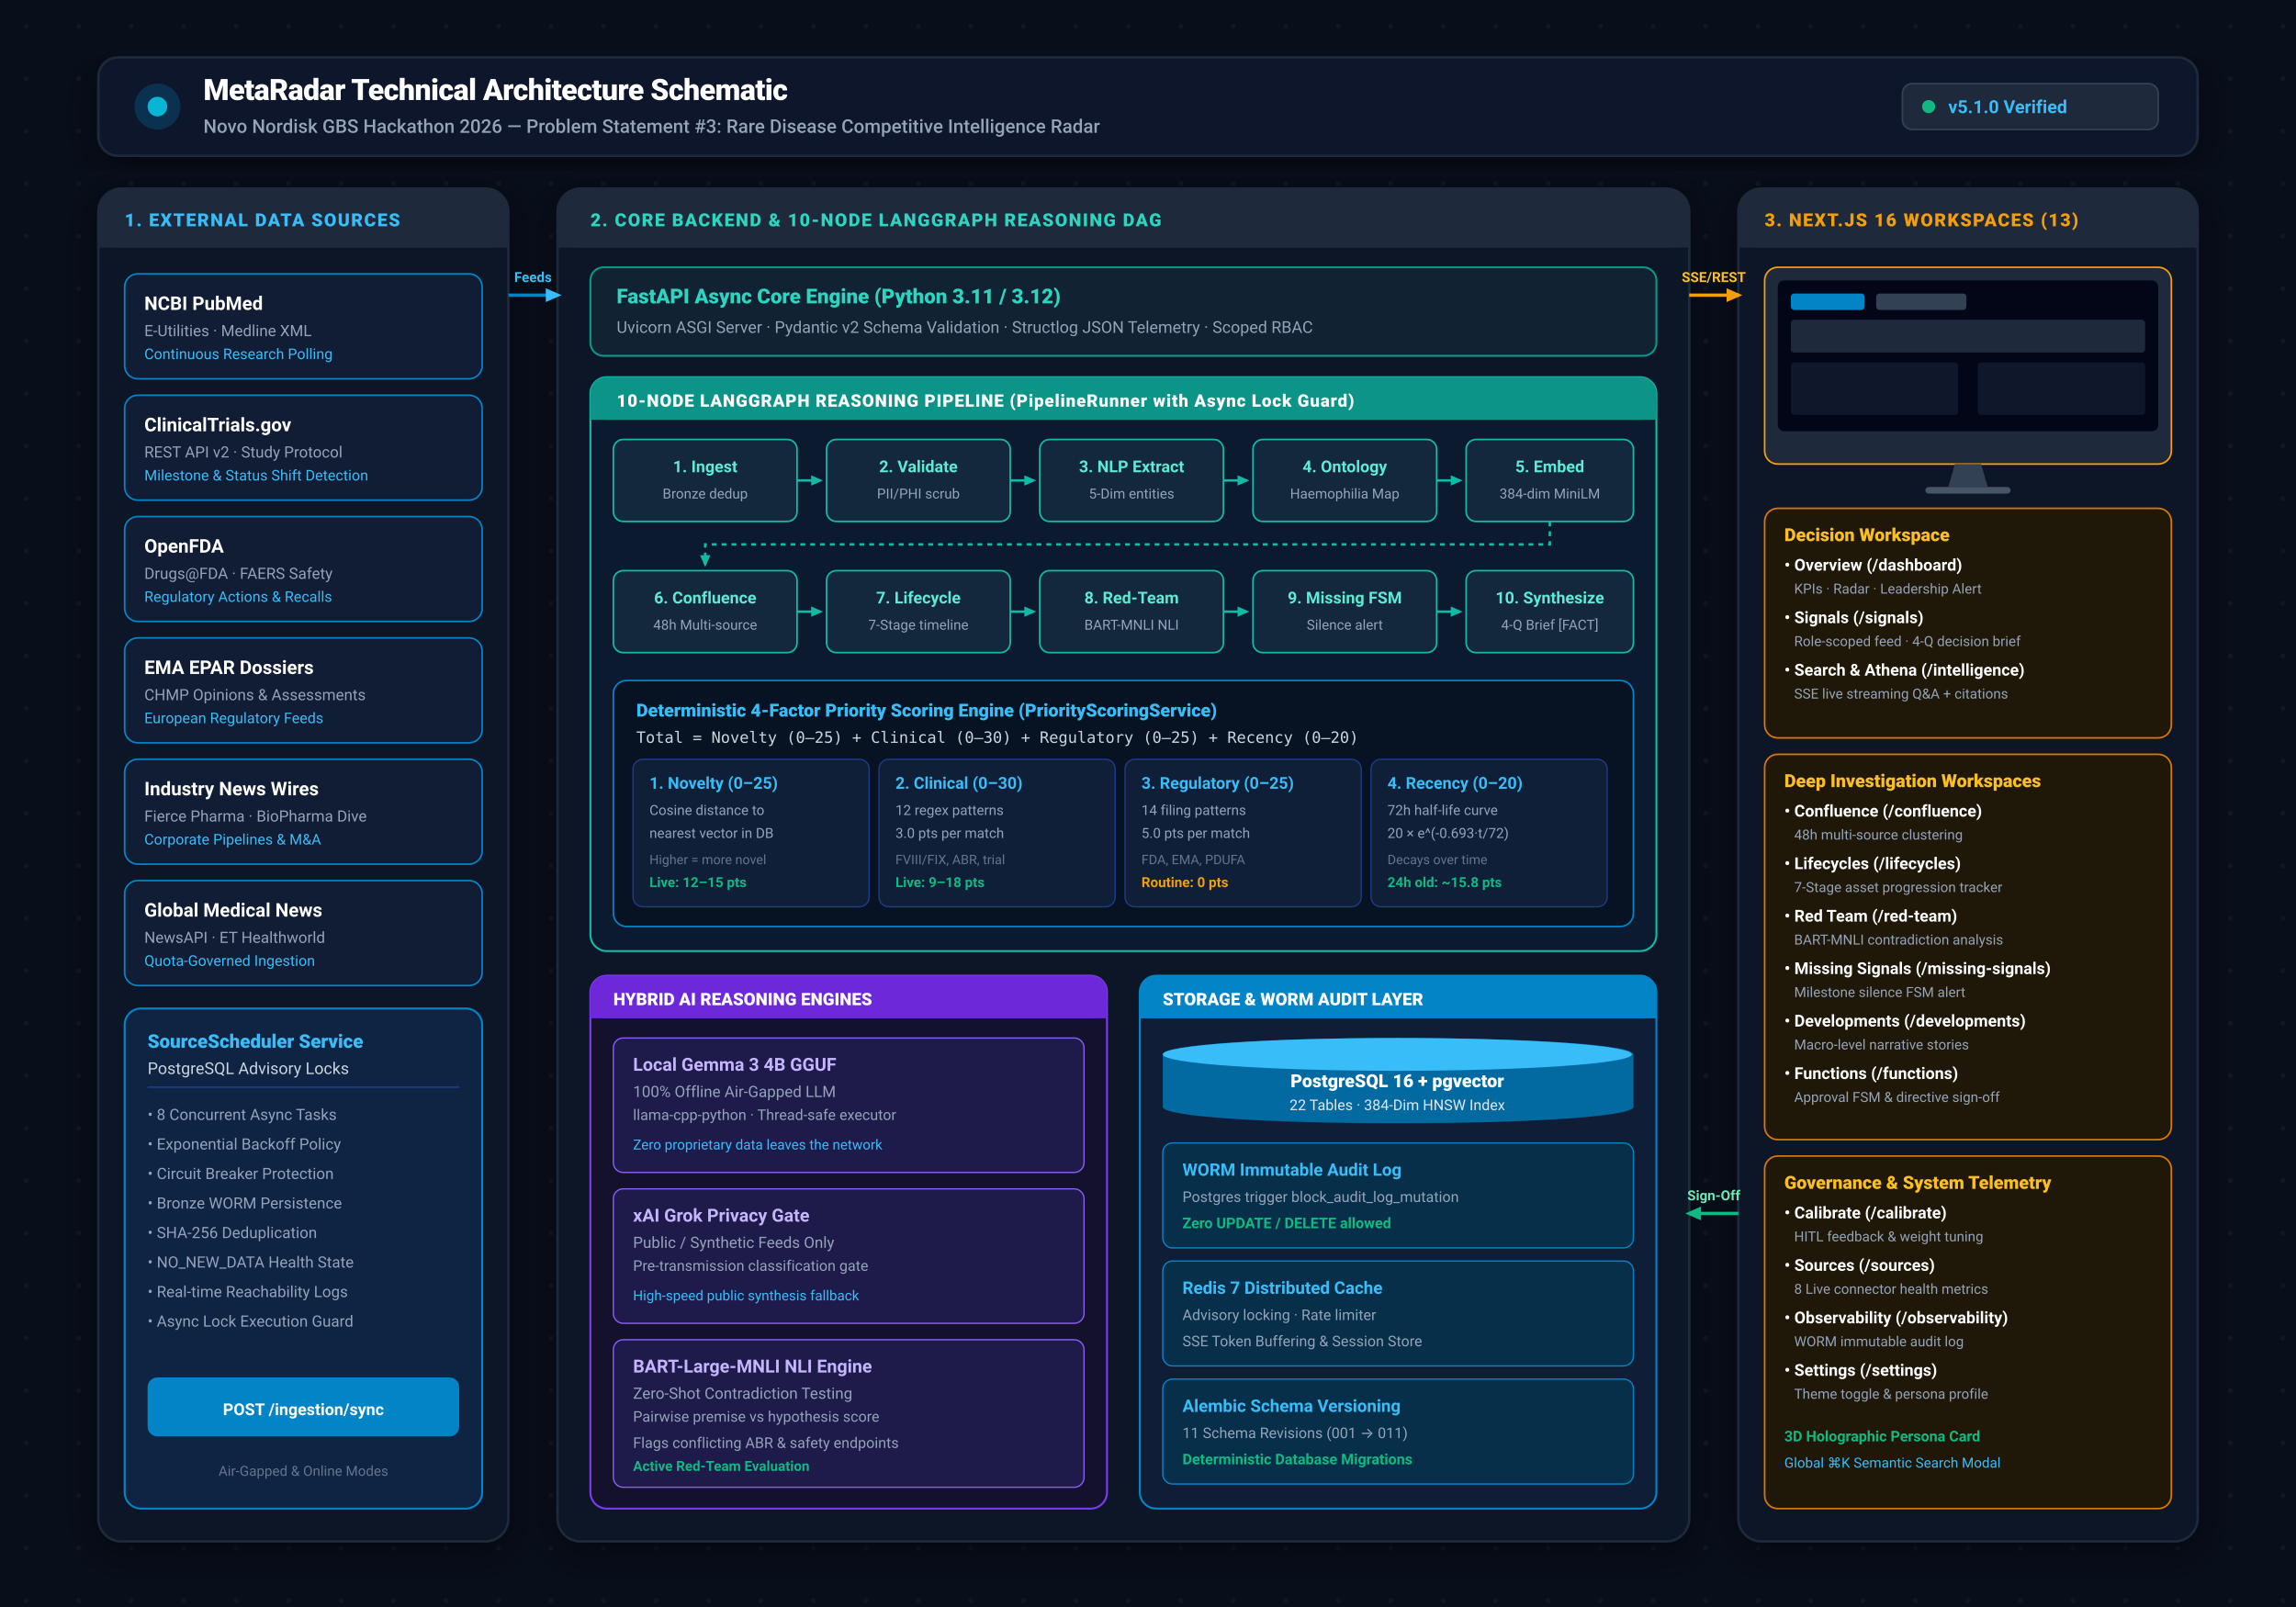
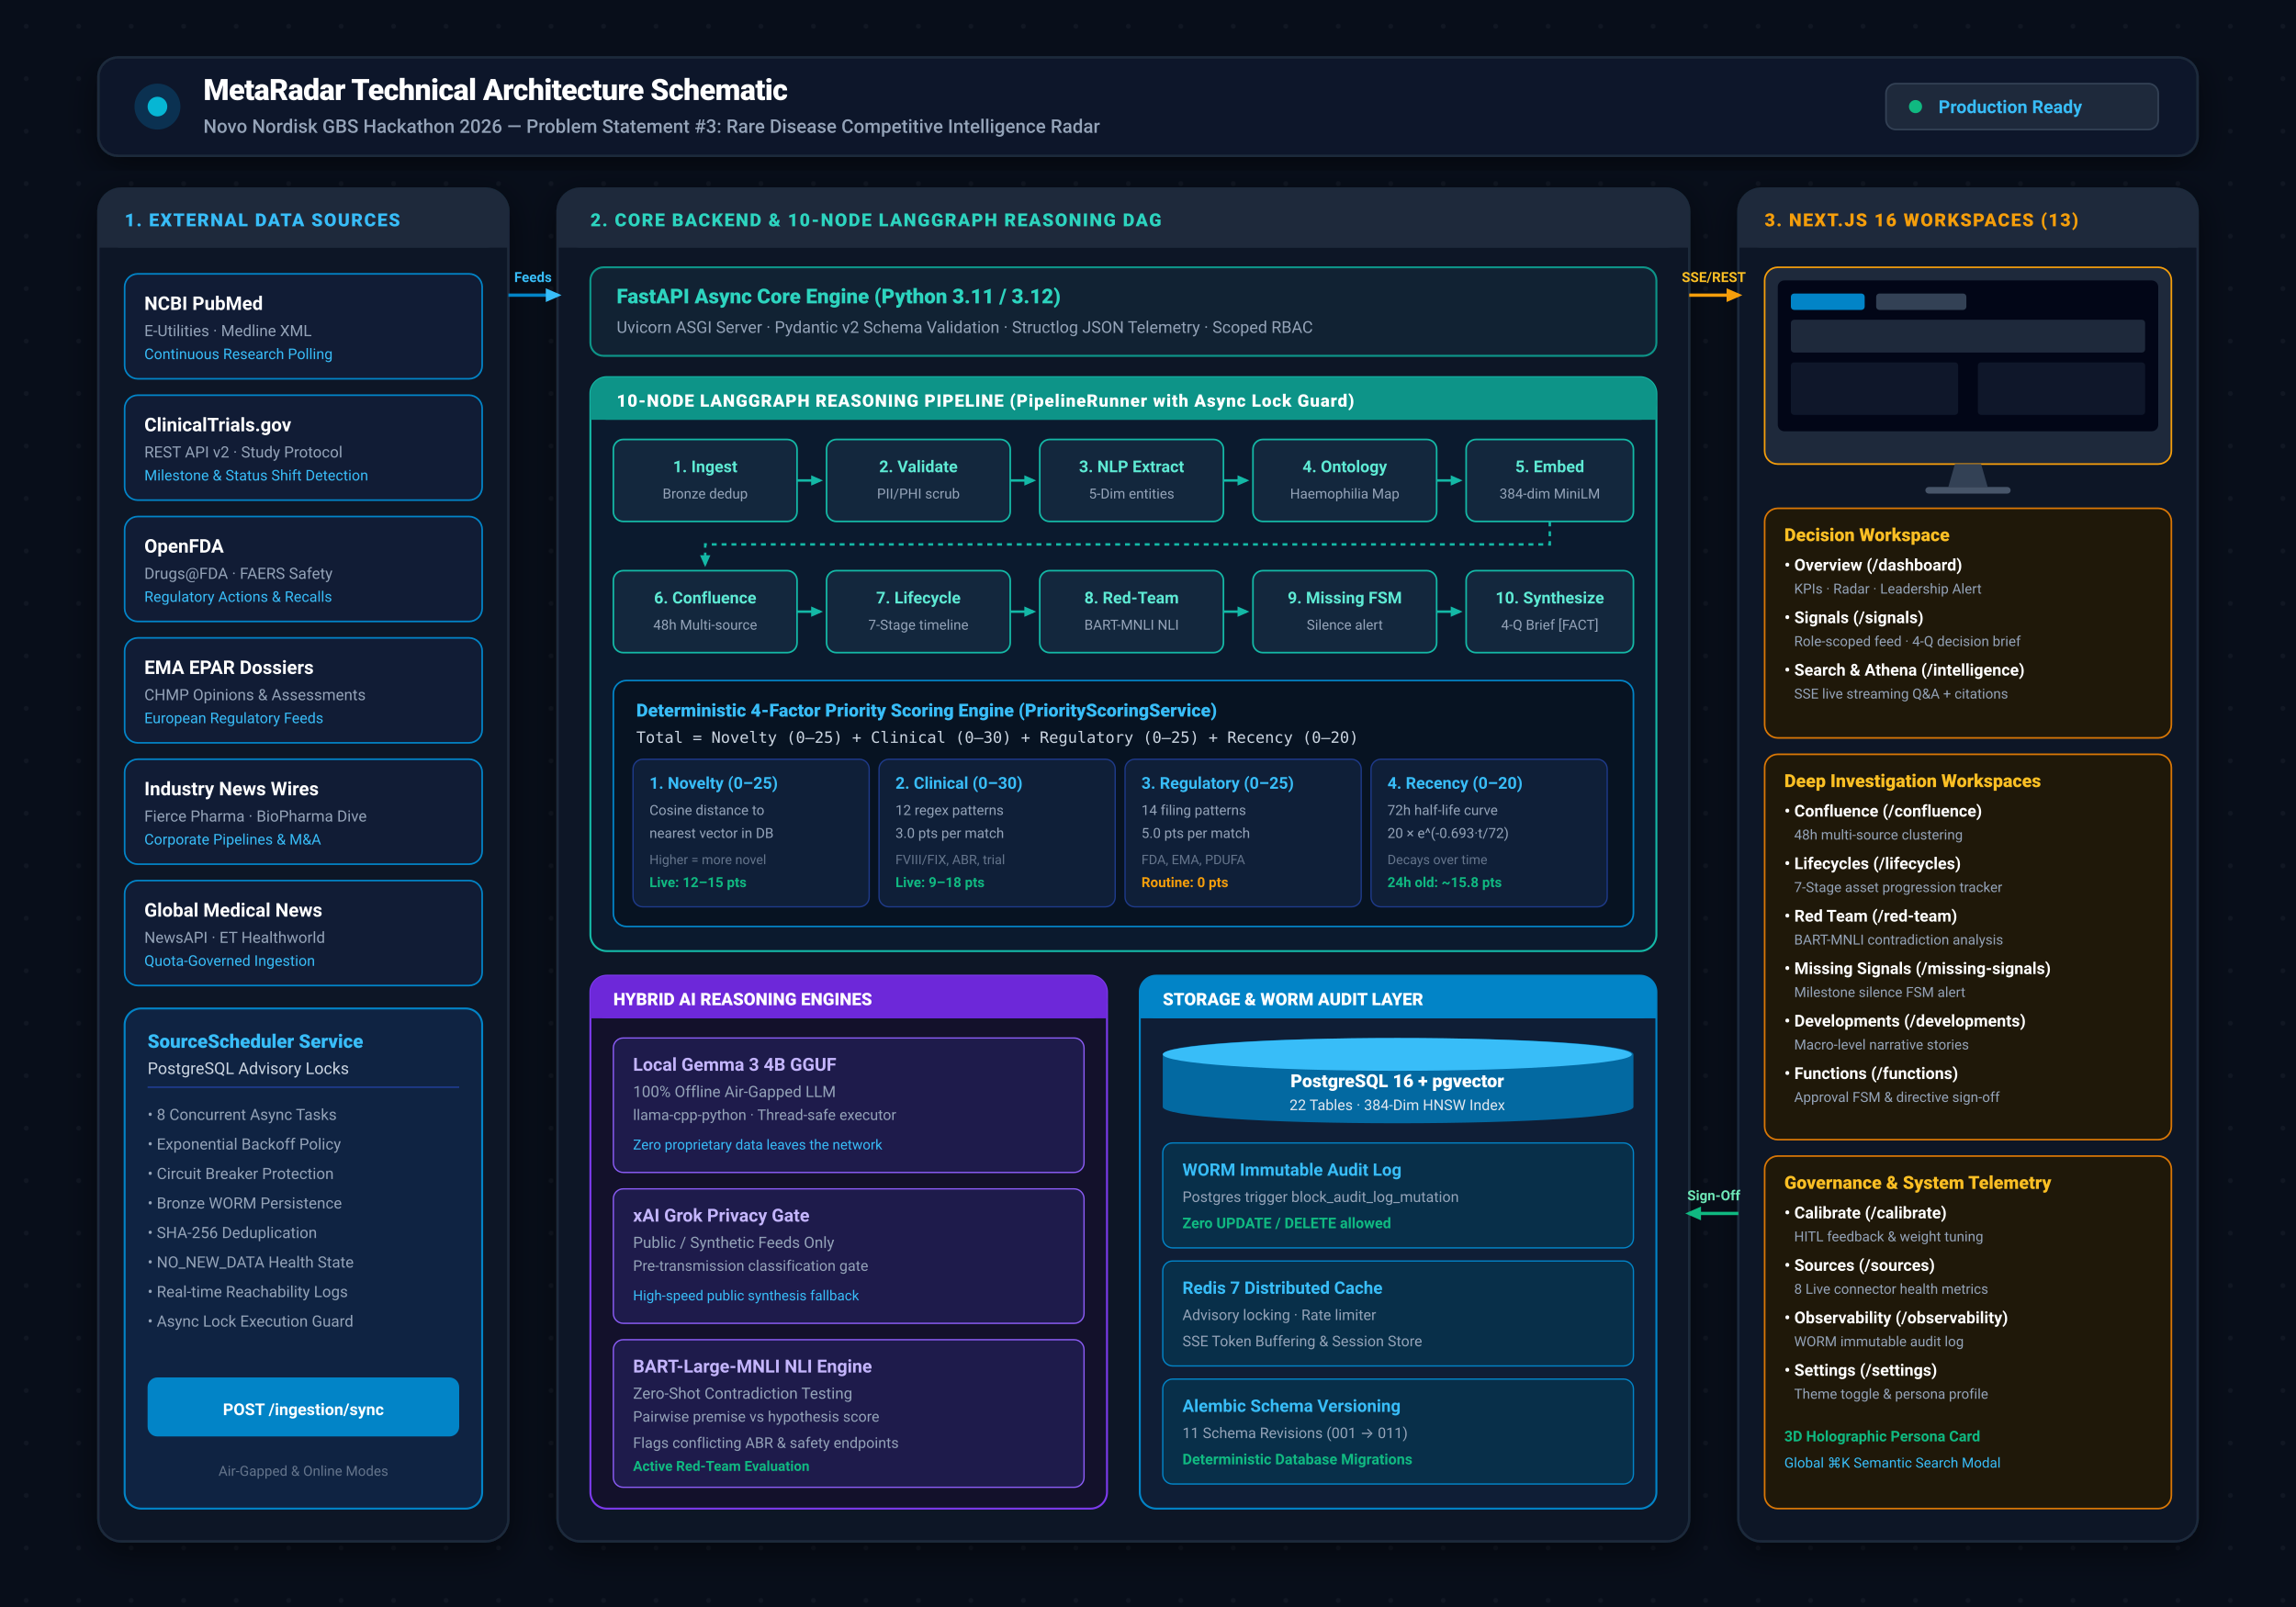
<svg xmlns="http://www.w3.org/2000/svg" viewBox="0 0 1400 980" width="100%" height="100%" style="background:#080e1a; font-family:'Plus Jakarta Sans', system-ui, -apple-system, BlinkMacSystemFont, 'Segoe UI', Roboto, sans-serif;">
  <defs>
    <marker id="arch-arrow-blue" viewBox="0 0 10 10" refX="6" refY="5" markerWidth="6" markerHeight="6" orient="auto-start-reverse">
      <path d="M 0 1.5 L 8 5 L 0 8.5 z" fill="#38bdf8" />
    </marker>
    <marker id="arch-arrow-teal" viewBox="0 0 10 10" refX="6" refY="5" markerWidth="6" markerHeight="6" orient="auto-start-reverse">
      <path d="M 0 1.5 L 8 5 L 0 8.5 z" fill="#14b8a6" />
    </marker>
    <marker id="arch-arrow-amber" viewBox="0 0 10 10" refX="6" refY="5" markerWidth="6" markerHeight="6" orient="auto-start-reverse">
      <path d="M 0 1.5 L 8 5 L 0 8.5 z" fill="#f59e0b" />
    </marker>
    <marker id="arch-arrow-green" viewBox="0 0 10 10" refX="6" refY="5" markerWidth="6" markerHeight="6" orient="auto-start-reverse">
      <path d="M 0 1.5 L 8 5 L 0 8.5 z" fill="#10b981" />
    </marker>
    <filter id="cardShadow" x="-10%" y="-10%" width="120%" height="125%">
      <feDropShadow dx="0" dy="6" stdDeviation="10" flood-color="#000000" flood-opacity="0.5" />
    </filter>
  </defs>
  <rect width="1400" height="980" fill="#080e1a" />
  <g opacity="0.06" fill="#94a3b8">
    <pattern id="archGrid" width="32" height="32" patternUnits="userSpaceOnUse">
      <circle cx="16" cy="16" r="1.5" />
    </pattern>
    <rect width="1400" height="980" fill="url(#archGrid)" />
  </g>
  <g transform="translate(60, 35)">
    <rect x="0" y="0" width="1280" height="60" rx="12" fill="#0f172a" stroke="#1e293b" stroke-width="1.5" filter="url(#cardShadow)" />
    <circle cx="36" cy="30" r="14" fill="#0284c7" opacity="0.25" />
    <circle cx="36" cy="30" r="6" fill="#06b6d4" />
    <text x="64" y="26" fill="#ffffff" font-size="18" font-weight="800" letter-spacing="-0.3">MetaRadar Technical Architecture Schematic</text>
    <text x="64" y="46" fill="#94a3b8" font-size="11.5" font-weight="500">Novo Nordisk GBS Hackathon 2026 — Problem Statement #3: Rare Disease Competitive Intelligence Radar</text>
-     <rect x="1100" y="16" width="156" height="28" rx="6" fill="#1e293b" stroke="#334155" />
-     <circle cx="1116" cy="30" r="4" fill="#10b981" />
-     <text x="1128" y="34" fill="#38bdf8" font-size="11" font-weight="700">v5.1.0 Verified</text>
+     <rect x="1090" y="16" width="166" height="28" rx="6" fill="#1e293b" stroke="#334155" />
+     <circle cx="1108" cy="30" r="4" fill="#10b981" />
+     <text x="1122" y="34" fill="#38bdf8" font-size="11" font-weight="700">Production Ready</text>
  </g>
  <g transform="translate(60, 115)">
    <rect x="0" y="0" width="250" height="825" rx="14" fill="#0c1427" stroke="#1e293b" stroke-width="1.5" filter="url(#cardShadow)" />
    <rect x="0" y="0" width="250" height="36" rx="14" fill="#1e293b" />
    <rect x="0" y="22" width="250" height="14" fill="#1e293b" />
    <text x="16" y="23" fill="#38bdf8" font-size="11" font-weight="800" letter-spacing="0.8">1. EXTERNAL DATA SOURCES</text>
    <g transform="translate(16, 52)">
      <rect width="218" height="64" rx="8" fill="#111c35" stroke="#0284c7" stroke-width="1" />
      <text x="12" y="22" fill="#ffffff" font-size="11.5" font-weight="700">NCBI PubMed</text>
      <text x="12" y="38" fill="#94a3b8" font-size="9.5">E-Utilities · Medline XML</text>
      <text x="12" y="52" fill="#38bdf8" font-size="9">Continuous Research Polling</text>
    </g>
    <g transform="translate(16, 126)">
      <rect width="218" height="64" rx="8" fill="#111c35" stroke="#0284c7" stroke-width="1" />
      <text x="12" y="22" fill="#ffffff" font-size="11.5" font-weight="700">ClinicalTrials.gov</text>
      <text x="12" y="38" fill="#94a3b8" font-size="9.5">REST API v2 · Study Protocol</text>
      <text x="12" y="52" fill="#38bdf8" font-size="9">Milestone &amp; Status Shift Detection</text>
    </g>
    <g transform="translate(16, 200)">
      <rect width="218" height="64" rx="8" fill="#111c35" stroke="#0284c7" stroke-width="1" />
      <text x="12" y="22" fill="#ffffff" font-size="11.5" font-weight="700">OpenFDA</text>
      <text x="12" y="38" fill="#94a3b8" font-size="9.5">Drugs@FDA · FAERS Safety</text>
      <text x="12" y="52" fill="#38bdf8" font-size="9">Regulatory Actions &amp; Recalls</text>
    </g>
    <g transform="translate(16, 274)">
      <rect width="218" height="64" rx="8" fill="#111c35" stroke="#0284c7" stroke-width="1" />
      <text x="12" y="22" fill="#ffffff" font-size="11.5" font-weight="700">EMA EPAR Dossiers</text>
      <text x="12" y="38" fill="#94a3b8" font-size="9.5">CHMP Opinions &amp; Assessments</text>
      <text x="12" y="52" fill="#38bdf8" font-size="9">European Regulatory Feeds</text>
    </g>
    <g transform="translate(16, 348)">
      <rect width="218" height="64" rx="8" fill="#111c35" stroke="#0284c7" stroke-width="1" />
      <text x="12" y="22" fill="#ffffff" font-size="11.5" font-weight="700">Industry News Wires</text>
      <text x="12" y="38" fill="#94a3b8" font-size="9.5">Fierce Pharma · BioPharma Dive</text>
      <text x="12" y="52" fill="#38bdf8" font-size="9">Corporate Pipelines &amp; M&amp;A</text>
    </g>
    <g transform="translate(16, 422)">
      <rect width="218" height="64" rx="8" fill="#111c35" stroke="#0284c7" stroke-width="1" />
      <text x="12" y="22" fill="#ffffff" font-size="11.5" font-weight="700">Global Medical News</text>
      <text x="12" y="38" fill="#94a3b8" font-size="9.5">NewsAPI · ET Healthworld</text>
      <text x="12" y="52" fill="#38bdf8" font-size="9">Quota-Governed Ingestion</text>
    </g>
    <g transform="translate(16, 500)">
      <rect width="218" height="305" rx="10" fill="#0f2342" stroke="#0284c7" stroke-width="1.2" />
      <text x="14" y="24" fill="#38bdf8" font-size="11.5" font-weight="800">SourceScheduler Service</text>
      <text x="14" y="40" fill="#cbd5e1" font-size="10">PostgreSQL Advisory Locks</text>
      <line x1="14" y1="48" x2="204" y2="48" stroke="#1e3a8a" stroke-width="1" />
      <text x="14" y="68" fill="#94a3b8" font-size="9.5">• 8 Concurrent Async Tasks</text>
      <text x="14" y="86" fill="#94a3b8" font-size="9.5">• Exponential Backoff Policy</text>
      <text x="14" y="104" fill="#94a3b8" font-size="9.5">• Circuit Breaker Protection</text>
      <text x="14" y="122" fill="#94a3b8" font-size="9.5">• Bronze WORM Persistence</text>
      <text x="14" y="140" fill="#94a3b8" font-size="9.5">• SHA-256 Deduplication</text>
      <text x="14" y="158" fill="#94a3b8" font-size="9.5">• NO_NEW_DATA Health State</text>
      <text x="14" y="176" fill="#94a3b8" font-size="9.5">• Real-time Reachability Logs</text>
      <text x="14" y="194" fill="#94a3b8" font-size="9.5">• Async Lock Execution Guard</text>
      <rect x="14" y="225" width="190" height="36" rx="6" fill="#0284c7" />
      <text x="109" y="248" fill="#ffffff" font-size="10" font-weight="700" text-anchor="middle">POST /ingestion/sync</text>
      <text x="109" y="285" fill="#64748b" font-size="8.5" text-anchor="middle">Air-Gapped &amp; Online Modes</text>
    </g>
  </g>
  <g transform="translate(340, 115)">
    <rect x="0" y="0" width="690" height="825" rx="14" fill="#0c1427" stroke="#1e293b" stroke-width="1.5" filter="url(#cardShadow)" />
    <rect x="0" y="0" width="690" height="36" rx="14" fill="#1e293b" />
    <rect x="0" y="22" width="690" height="14" fill="#1e293b" />
    <text x="20" y="23" fill="#2dd4bf" font-size="11" font-weight="800" letter-spacing="0.8">2. CORE BACKEND &amp; 10-NODE LANGGRAPH REASONING DAG</text>
    <g transform="translate(20, 48)">
      <rect width="650" height="54" rx="8" fill="#112233" stroke="#0d9488" stroke-width="1.2" />
      <text x="16" y="22" fill="#2dd4bf" font-size="12.5" font-weight="800">FastAPI Async Core Engine (Python 3.11 / 3.12)</text>
      <text x="16" y="40" fill="#94a3b8" font-size="10">Uvicorn ASGI Server · Pydantic v2 Schema Validation · Structlog JSON Telemetry · Scoped RBAC</text>
    </g>
    <g transform="translate(20, 115)">
      <rect width="650" height="350" rx="10" fill="#0b1a2e" stroke="#14b8a6" stroke-width="1.2" />
      <rect width="650" height="26" rx="10" fill="#0d9488" />
      <rect y="14" width="650" height="12" fill="#0d9488" />
      <text x="16" y="18" fill="#ffffff" font-size="10.5" font-weight="800" letter-spacing="0.5">10-NODE LANGGRAPH REASONING PIPELINE (PipelineRunner with Async Lock Guard)</text>
      <g transform="translate(14, 38)">
        <rect width="112" height="50" rx="6" fill="#13273d" stroke="#14b8a6" stroke-width="1" />
        <text x="56" y="20" fill="#5eead4" font-size="10" font-weight="700" text-anchor="middle">1. Ingest</text>
        <text x="56" y="36" fill="#94a3b8" font-size="8.5" text-anchor="middle">Bronze dedup</text>
      </g>
      <path d="M 126 63 L 140 63" stroke="#14b8a6" stroke-width="1.5" marker-end="url(#arch-arrow-teal)" />
      <g transform="translate(144, 38)">
        <rect width="112" height="50" rx="6" fill="#13273d" stroke="#14b8a6" stroke-width="1" />
        <text x="56" y="20" fill="#5eead4" font-size="10" font-weight="700" text-anchor="middle">2. Validate</text>
        <text x="56" y="36" fill="#94a3b8" font-size="8.5" text-anchor="middle">PII/PHI scrub</text>
      </g>
      <path d="M 256 63 L 270 63" stroke="#14b8a6" stroke-width="1.5" marker-end="url(#arch-arrow-teal)" />
      <g transform="translate(274, 38)">
        <rect width="112" height="50" rx="6" fill="#13273d" stroke="#14b8a6" stroke-width="1" />
        <text x="56" y="20" fill="#5eead4" font-size="10" font-weight="700" text-anchor="middle">3. NLP Extract</text>
        <text x="56" y="36" fill="#94a3b8" font-size="8.5" text-anchor="middle">5-Dim entities</text>
      </g>
      <path d="M 386 63 L 400 63" stroke="#14b8a6" stroke-width="1.5" marker-end="url(#arch-arrow-teal)" />
      <g transform="translate(404, 38)">
        <rect width="112" height="50" rx="6" fill="#13273d" stroke="#14b8a6" stroke-width="1" />
        <text x="56" y="20" fill="#5eead4" font-size="10" font-weight="700" text-anchor="middle">4. Ontology</text>
        <text x="56" y="36" fill="#94a3b8" font-size="8.5" text-anchor="middle">Haemophilia Map</text>
      </g>
      <path d="M 516 63 L 530 63" stroke="#14b8a6" stroke-width="1.5" marker-end="url(#arch-arrow-teal)" />
      <g transform="translate(534, 38)">
        <rect width="102" height="50" rx="6" fill="#13273d" stroke="#14b8a6" stroke-width="1" />
        <text x="51" y="20" fill="#5eead4" font-size="10" font-weight="700" text-anchor="middle">5. Embed</text>
        <text x="51" y="36" fill="#94a3b8" font-size="8.5" text-anchor="middle">384-dim MiniLM</text>
      </g>
      <path d="M 585 88 L 585 102 L 70 102 L 70 114" stroke="#14b8a6" stroke-width="1.5" stroke-dasharray="3 3" fill="none" marker-end="url(#arch-arrow-teal)" />
      <g transform="translate(14, 118)">
        <rect width="112" height="50" rx="6" fill="#13273d" stroke="#14b8a6" stroke-width="1" />
        <text x="56" y="20" fill="#5eead4" font-size="10" font-weight="700" text-anchor="middle">6. Confluence</text>
        <text x="56" y="36" fill="#94a3b8" font-size="8.5" text-anchor="middle">48h Multi-source</text>
      </g>
      <path d="M 126 143 L 140 143" stroke="#14b8a6" stroke-width="1.5" marker-end="url(#arch-arrow-teal)" />
      <g transform="translate(144, 118)">
        <rect width="112" height="50" rx="6" fill="#13273d" stroke="#14b8a6" stroke-width="1" />
        <text x="56" y="20" fill="#5eead4" font-size="10" font-weight="700" text-anchor="middle">7. Lifecycle</text>
        <text x="56" y="36" fill="#94a3b8" font-size="8.5" text-anchor="middle">7-Stage timeline</text>
      </g>
      <path d="M 256 143 L 270 143" stroke="#14b8a6" stroke-width="1.5" marker-end="url(#arch-arrow-teal)" />
      <g transform="translate(274, 118)">
        <rect width="112" height="50" rx="6" fill="#13273d" stroke="#14b8a6" stroke-width="1" />
        <text x="56" y="20" fill="#5eead4" font-size="10" font-weight="700" text-anchor="middle">8. Red-Team</text>
        <text x="56" y="36" fill="#94a3b8" font-size="8.5" text-anchor="middle">BART-MNLI NLI</text>
      </g>
      <path d="M 386 143 L 400 143" stroke="#14b8a6" stroke-width="1.5" marker-end="url(#arch-arrow-teal)" />
      <g transform="translate(404, 118)">
        <rect width="112" height="50" rx="6" fill="#13273d" stroke="#14b8a6" stroke-width="1" />
        <text x="56" y="20" fill="#5eead4" font-size="10" font-weight="700" text-anchor="middle">9. Missing FSM</text>
        <text x="56" y="36" fill="#94a3b8" font-size="8.5" text-anchor="middle">Silence alert</text>
      </g>
      <path d="M 516 143 L 530 143" stroke="#14b8a6" stroke-width="1.5" marker-end="url(#arch-arrow-teal)" />
      <g transform="translate(534, 118)">
        <rect width="102" height="50" rx="6" fill="#13273d" stroke="#14b8a6" stroke-width="1" />
        <text x="51" y="20" fill="#5eead4" font-size="10" font-weight="700" text-anchor="middle">10. Synthesize</text>
        <text x="51" y="36" fill="#94a3b8" font-size="8.5" text-anchor="middle">4-Q Brief [FACT]</text>
      </g>
      <g transform="translate(14, 185)">
        <rect width="622" height="150" rx="8" fill="#071322" stroke="#0284c7" stroke-width="1" />
        <text x="14" y="22" fill="#38bdf8" font-size="11" font-weight="800">Deterministic 4-Factor Priority Scoring Engine (PriorityScoringService)</text>
        <text x="14" y="38" fill="#cbd5e1" font-size="9.5" font-family="monospace">Total = Novelty (0–25) + Clinical (0–30) + Regulatory (0–25) + Recency (0–20)</text>
        <g transform="translate(12, 48)">
          <g transform="translate(0, 0)">
            <rect width="144" height="90" rx="6" fill="#0f1f38" stroke="#1e3a8a" stroke-width="0.8" />
            <text x="10" y="18" fill="#38bdf8" font-size="10" font-weight="700">1. Novelty (0–25)</text>
            <text x="10" y="34" fill="#94a3b8" font-size="8.5">Cosine distance to</text>
            <text x="10" y="48" fill="#94a3b8" font-size="8.5">nearest vector in DB</text>
            <text x="10" y="64" fill="#64748b" font-size="8">Higher = more novel</text>
            <text x="10" y="78" fill="#10b981" font-size="8.5" font-weight="700">Live: 12–15 pts</text>
          </g>
          <g transform="translate(150, 0)">
            <rect width="144" height="90" rx="6" fill="#0f1f38" stroke="#1e3a8a" stroke-width="0.8" />
            <text x="10" y="18" fill="#38bdf8" font-size="10" font-weight="700">2. Clinical (0–30)</text>
            <text x="10" y="34" fill="#94a3b8" font-size="8.5">12 regex patterns</text>
            <text x="10" y="48" fill="#94a3b8" font-size="8.5">3.0 pts per match</text>
            <text x="10" y="64" fill="#64748b" font-size="8">FVIII/FIX, ABR, trial</text>
            <text x="10" y="78" fill="#10b981" font-size="8.5" font-weight="700">Live: 9–18 pts</text>
          </g>
          <g transform="translate(300, 0)">
            <rect width="144" height="90" rx="6" fill="#0f1f38" stroke="#1e3a8a" stroke-width="0.8" />
            <text x="10" y="18" fill="#38bdf8" font-size="10" font-weight="700">3. Regulatory (0–25)</text>
            <text x="10" y="34" fill="#94a3b8" font-size="8.5">14 filing patterns</text>
            <text x="10" y="48" fill="#94a3b8" font-size="8.5">5.0 pts per match</text>
            <text x="10" y="64" fill="#64748b" font-size="8">FDA, EMA, PDUFA</text>
            <text x="10" y="78" fill="#f59e0b" font-size="8.5" font-weight="700">Routine: 0 pts</text>
          </g>
          <g transform="translate(450, 0)">
            <rect width="144" height="90" rx="6" fill="#0f1f38" stroke="#1e3a8a" stroke-width="0.8" />
            <text x="10" y="18" fill="#38bdf8" font-size="10" font-weight="700">4. Recency (0–20)</text>
            <text x="10" y="34" fill="#94a3b8" font-size="8.5">72h half-life curve</text>
            <text x="10" y="48" fill="#94a3b8" font-size="8.5">20 × e^(-0.693·t/72)</text>
            <text x="10" y="64" fill="#64748b" font-size="8">Decays over time</text>
            <text x="10" y="78" fill="#10b981" font-size="8.5" font-weight="700">24h old: ~15.8 pts</text>
          </g>
        </g>
      </g>
    </g>
    <g transform="translate(20, 480)">
      <g transform="translate(0, 0)">
        <rect width="315" height="325" rx="10" fill="#13112b" stroke="#7c3aed" stroke-width="1.2" />
        <rect width="315" height="26" rx="10" fill="#6d28d9" />
        <rect y="14" width="315" height="12" fill="#6d28d9" />
        <text x="14" y="18" fill="#ffffff" font-size="10.5" font-weight="800">HYBRID AI REASONING ENGINES</text>
        <g transform="translate(14, 38)">
          <rect width="287" height="82" rx="6" fill="#1e1b4b" stroke="#8b5cf6" stroke-width="0.8" />
          <text x="12" y="20" fill="#c4b5fd" font-size="11" font-weight="700">Local Gemma 3 4B GGUF</text>
          <text x="12" y="36" fill="#94a3b8" font-size="9.5">100% Offline Air-Gapped LLM</text>
          <text x="12" y="50" fill="#94a3b8" font-size="9">llama-cpp-python · Thread-safe executor</text>
          <text x="12" y="68" fill="#38bdf8" font-size="8.5">Zero proprietary data leaves the network</text>
          <g transform="translate(0, 92)">
            <rect width="287" height="82" rx="6" fill="#1e1b4b" stroke="#8b5cf6" stroke-width="0.8" />
            <text x="12" y="20" fill="#c4b5fd" font-size="11" font-weight="700">xAI Grok Privacy Gate</text>
            <text x="12" y="36" fill="#94a3b8" font-size="9.5">Public / Synthetic Feeds Only</text>
            <text x="12" y="50" fill="#94a3b8" font-size="9">Pre-transmission classification gate</text>
            <text x="12" y="68" fill="#38bdf8" font-size="8.5">High-speed public synthesis fallback</text>
          </g>
          <g transform="translate(0, 184)">
            <rect width="287" height="90" rx="6" fill="#1e1b4b" stroke="#8b5cf6" stroke-width="0.8" />
            <text x="12" y="20" fill="#c4b5fd" font-size="11" font-weight="700">BART-Large-MNLI NLI Engine</text>
            <text x="12" y="36" fill="#94a3b8" font-size="9.5">Zero-Shot Contradiction Testing</text>
            <text x="12" y="50" fill="#94a3b8" font-size="9">Pairwise premise vs hypothesis score</text>
            <text x="12" y="66" fill="#94a3b8" font-size="9">Flags conflicting ABR &amp; safety endpoints</text>
            <text x="12" y="80" fill="#10b981" font-size="8.5" font-weight="700">Active Red-Team Evaluation</text>
          </g>
        </g>
      </g>
      <g transform="translate(335, 0)">
        <rect width="315" height="325" rx="10" fill="#0f1e36" stroke="#0284c7" stroke-width="1.2" />
        <rect width="315" height="26" rx="10" fill="#0284c7" />
        <rect y="14" width="315" height="12" fill="#0284c7" />
        <text x="14" y="18" fill="#ffffff" font-size="10.5" font-weight="800">STORAGE &amp; WORM AUDIT LAYER</text>
        <g transform="translate(14, 38)">
          <g transform="translate(0, 0)">
            <path d="M 0 10 C 0 4 64 0 143 0 C 222 0 287 4 287 10 L 287 42 C 287 48 222 52 143 52 C 64 52 0 48 0 42 Z" fill="#0369a1" />
            <ellipse cx="143" cy="10" rx="143" ry="10" fill="#38bdf8" />
            <text x="143" y="30" fill="#ffffff" font-size="11" font-weight="800" text-anchor="middle">PostgreSQL 16 + pgvector</text>
            <text x="143" y="44" fill="#e2e8f0" font-size="9" text-anchor="middle">22 Tables · 384-Dim HNSW Index</text>
          </g>
          <g transform="translate(0, 64)">
            <rect width="287" height="64" rx="6" fill="#082f49" stroke="#0284c7" stroke-width="0.8" />
            <text x="12" y="20" fill="#38bdf8" font-size="10.5" font-weight="700">WORM Immutable Audit Log</text>
            <text x="12" y="36" fill="#94a3b8" font-size="9">Postgres trigger block_audit_log_mutation</text>
            <text x="12" y="52" fill="#10b981" font-size="9" font-weight="700">Zero UPDATE / DELETE allowed</text>
          </g>
          <g transform="translate(0, 136)">
            <rect width="287" height="64" rx="6" fill="#082f49" stroke="#0284c7" stroke-width="0.8" />
            <text x="12" y="20" fill="#38bdf8" font-size="10.5" font-weight="700">Redis 7 Distributed Cache</text>
            <text x="12" y="36" fill="#94a3b8" font-size="9">Advisory locking · Rate limiter</text>
            <text x="12" y="52" fill="#94a3b8" font-size="9">SSE Token Buffering &amp; Session Store</text>
          </g>
          <g transform="translate(0, 208)">
            <rect width="287" height="64" rx="6" fill="#082f49" stroke="#0284c7" stroke-width="0.8" />
            <text x="12" y="20" fill="#38bdf8" font-size="10.5" font-weight="700">Alembic Schema Versioning</text>
            <text x="12" y="36" fill="#94a3b8" font-size="9">11 Schema Revisions (001 → 011)</text>
            <text x="12" y="52" fill="#10b981" font-size="9" font-weight="700">Deterministic Database Migrations</text>
          </g>
        </g>
      </g>
    </g>
  </g>
  <g transform="translate(1060, 115)">
    <rect x="0" y="0" width="280" height="825" rx="14" fill="#0c1427" stroke="#1e293b" stroke-width="1.5" filter="url(#cardShadow)" />
    <rect x="0" y="0" width="280" height="36" rx="14" fill="#1e293b" />
    <rect x="0" y="22" width="280" height="14" fill="#1e293b" />
    <text x="16" y="23" fill="#f59e0b" font-size="11" font-weight="800" letter-spacing="0.8">3. NEXT.JS 16 WORKSPACES (13)</text>
    <g transform="translate(16, 48)">
      <rect width="248" height="120" rx="8" fill="#1e293b" stroke="#f59e0b" stroke-width="1" />
      <rect x="8" y="8" width="232" height="92" rx="4" fill="#020617" />
      <rect x="16" y="16" width="45" height="10" rx="2" fill="#0284c7" />
      <rect x="68" y="16" width="55" height="10" rx="2" fill="#334155" />
      <rect x="16" y="32" width="216" height="20" rx="2" fill="#1e293b" />
      <rect x="16" y="58" width="102" height="32" rx="2" fill="#0f172a" />
      <rect x="130" y="58" width="102" height="32" rx="2" fill="#0f172a" />
      <path d="M 116 120 L 132 120 L 136 134 L 112 134 Z" fill="#334155" />
      <rect x="98" y="134" width="52" height="4" rx="2" fill="#475569" />
    </g>
    <g transform="translate(16, 195)">
      <rect width="248" height="140" rx="8" fill="#1f1809" stroke="#d97706" stroke-width="1" />
      <text x="12" y="20" fill="#fbbf24" font-size="11" font-weight="800">Decision Workspace</text>
      <text x="12" y="38" fill="#ffffff" font-size="10" font-weight="700">• Overview (/dashboard)</text>
      <text x="18" y="52" fill="#94a3b8" font-size="8.5">KPIs · Radar · Leadership Alert</text>
      <text x="12" y="70" fill="#ffffff" font-size="10" font-weight="700">• Signals (/signals)</text>
      <text x="18" y="84" fill="#94a3b8" font-size="8.5">Role-scoped feed · 4-Q decision brief</text>
      <text x="12" y="102" fill="#ffffff" font-size="10" font-weight="700">• Search &amp; Athena (/intelligence)</text>
      <text x="18" y="116" fill="#94a3b8" font-size="8.5">SSE live streaming Q&amp;A + citations</text>
      <g transform="translate(0, 150)">
        <rect width="248" height="235" rx="8" fill="#1f1809" stroke="#d97706" stroke-width="1" />
        <text x="12" y="20" fill="#fbbf24" font-size="11" font-weight="800">Deep Investigation Workspaces</text>
        <text x="12" y="38" fill="#ffffff" font-size="10" font-weight="700">• Confluence (/confluence)</text>
        <text x="18" y="52" fill="#94a3b8" font-size="8.5">48h multi-source clustering</text>
        <text x="12" y="70" fill="#ffffff" font-size="10" font-weight="700">• Lifecycles (/lifecycles)</text>
        <text x="18" y="84" fill="#94a3b8" font-size="8.5">7-Stage asset progression tracker</text>
        <text x="12" y="102" fill="#ffffff" font-size="10" font-weight="700">• Red Team (/red-team)</text>
        <text x="18" y="116" fill="#94a3b8" font-size="8.5">BART-MNLI contradiction analysis</text>
        <text x="12" y="134" fill="#ffffff" font-size="10" font-weight="700">• Missing Signals (/missing-signals)</text>
        <text x="18" y="148" fill="#94a3b8" font-size="8.5">Milestone silence FSM alert</text>
        <text x="12" y="166" fill="#ffffff" font-size="10" font-weight="700">• Developments (/developments)</text>
        <text x="18" y="180" fill="#94a3b8" font-size="8.5">Macro-level narrative stories</text>
        <text x="12" y="198" fill="#ffffff" font-size="10" font-weight="700">• Functions (/functions)</text>
        <text x="18" y="212" fill="#94a3b8" font-size="8.5">Approval FSM &amp; directive sign-off</text>
      </g>
      <g transform="translate(0, 395)">
        <rect width="248" height="215" rx="8" fill="#1f1809" stroke="#d97706" stroke-width="1" />
        <text x="12" y="20" fill="#fbbf24" font-size="11" font-weight="800">Governance &amp; System Telemetry</text>
        <text x="12" y="38" fill="#ffffff" font-size="10" font-weight="700">• Calibrate (/calibrate)</text>
        <text x="18" y="52" fill="#94a3b8" font-size="8.5">HITL feedback &amp; weight tuning</text>
        <text x="12" y="70" fill="#ffffff" font-size="10" font-weight="700">• Sources (/sources)</text>
        <text x="18" y="84" fill="#94a3b8" font-size="8.5">8 Live connector health metrics</text>
        <text x="12" y="102" fill="#ffffff" font-size="10" font-weight="700">• Observability (/observability)</text>
        <text x="18" y="116" fill="#94a3b8" font-size="8.5">WORM immutable audit log</text>
        <text x="12" y="134" fill="#ffffff" font-size="10" font-weight="700">• Settings (/settings)</text>
        <text x="18" y="148" fill="#94a3b8" font-size="8.5">Theme toggle &amp; persona profile</text>
        <text x="12" y="174" fill="#10b981" font-size="9" font-weight="700">3D Holographic Persona Card</text>
        <text x="12" y="190" fill="#38bdf8" font-size="8.5">Global ⌘K Semantic Search Modal</text>
      </g>
    </g>
  </g>
  <path d="M 310 180 L 340 180" stroke="#0284c7" stroke-width="2" marker-end="url(#arch-arrow-blue)" />
  <text x="325" y="172" fill="#38bdf8" font-size="8.5" font-weight="700" text-anchor="middle">Feeds</text>
  <path d="M 1030 180 L 1060 180" stroke="#f59e0b" stroke-width="2" marker-end="url(#arch-arrow-amber)" />
  <text x="1045" y="172" fill="#fbbf24" font-size="8.5" font-weight="700" text-anchor="middle">SSE/REST</text>
  <path d="M 1060 740 L 1030 740" stroke="#10b981" stroke-width="2" marker-end="url(#arch-arrow-green)" />
  <text x="1045" y="732" fill="#6ee7b7" font-size="8.5" font-weight="700" text-anchor="middle">Sign-Off</text>
</svg>
